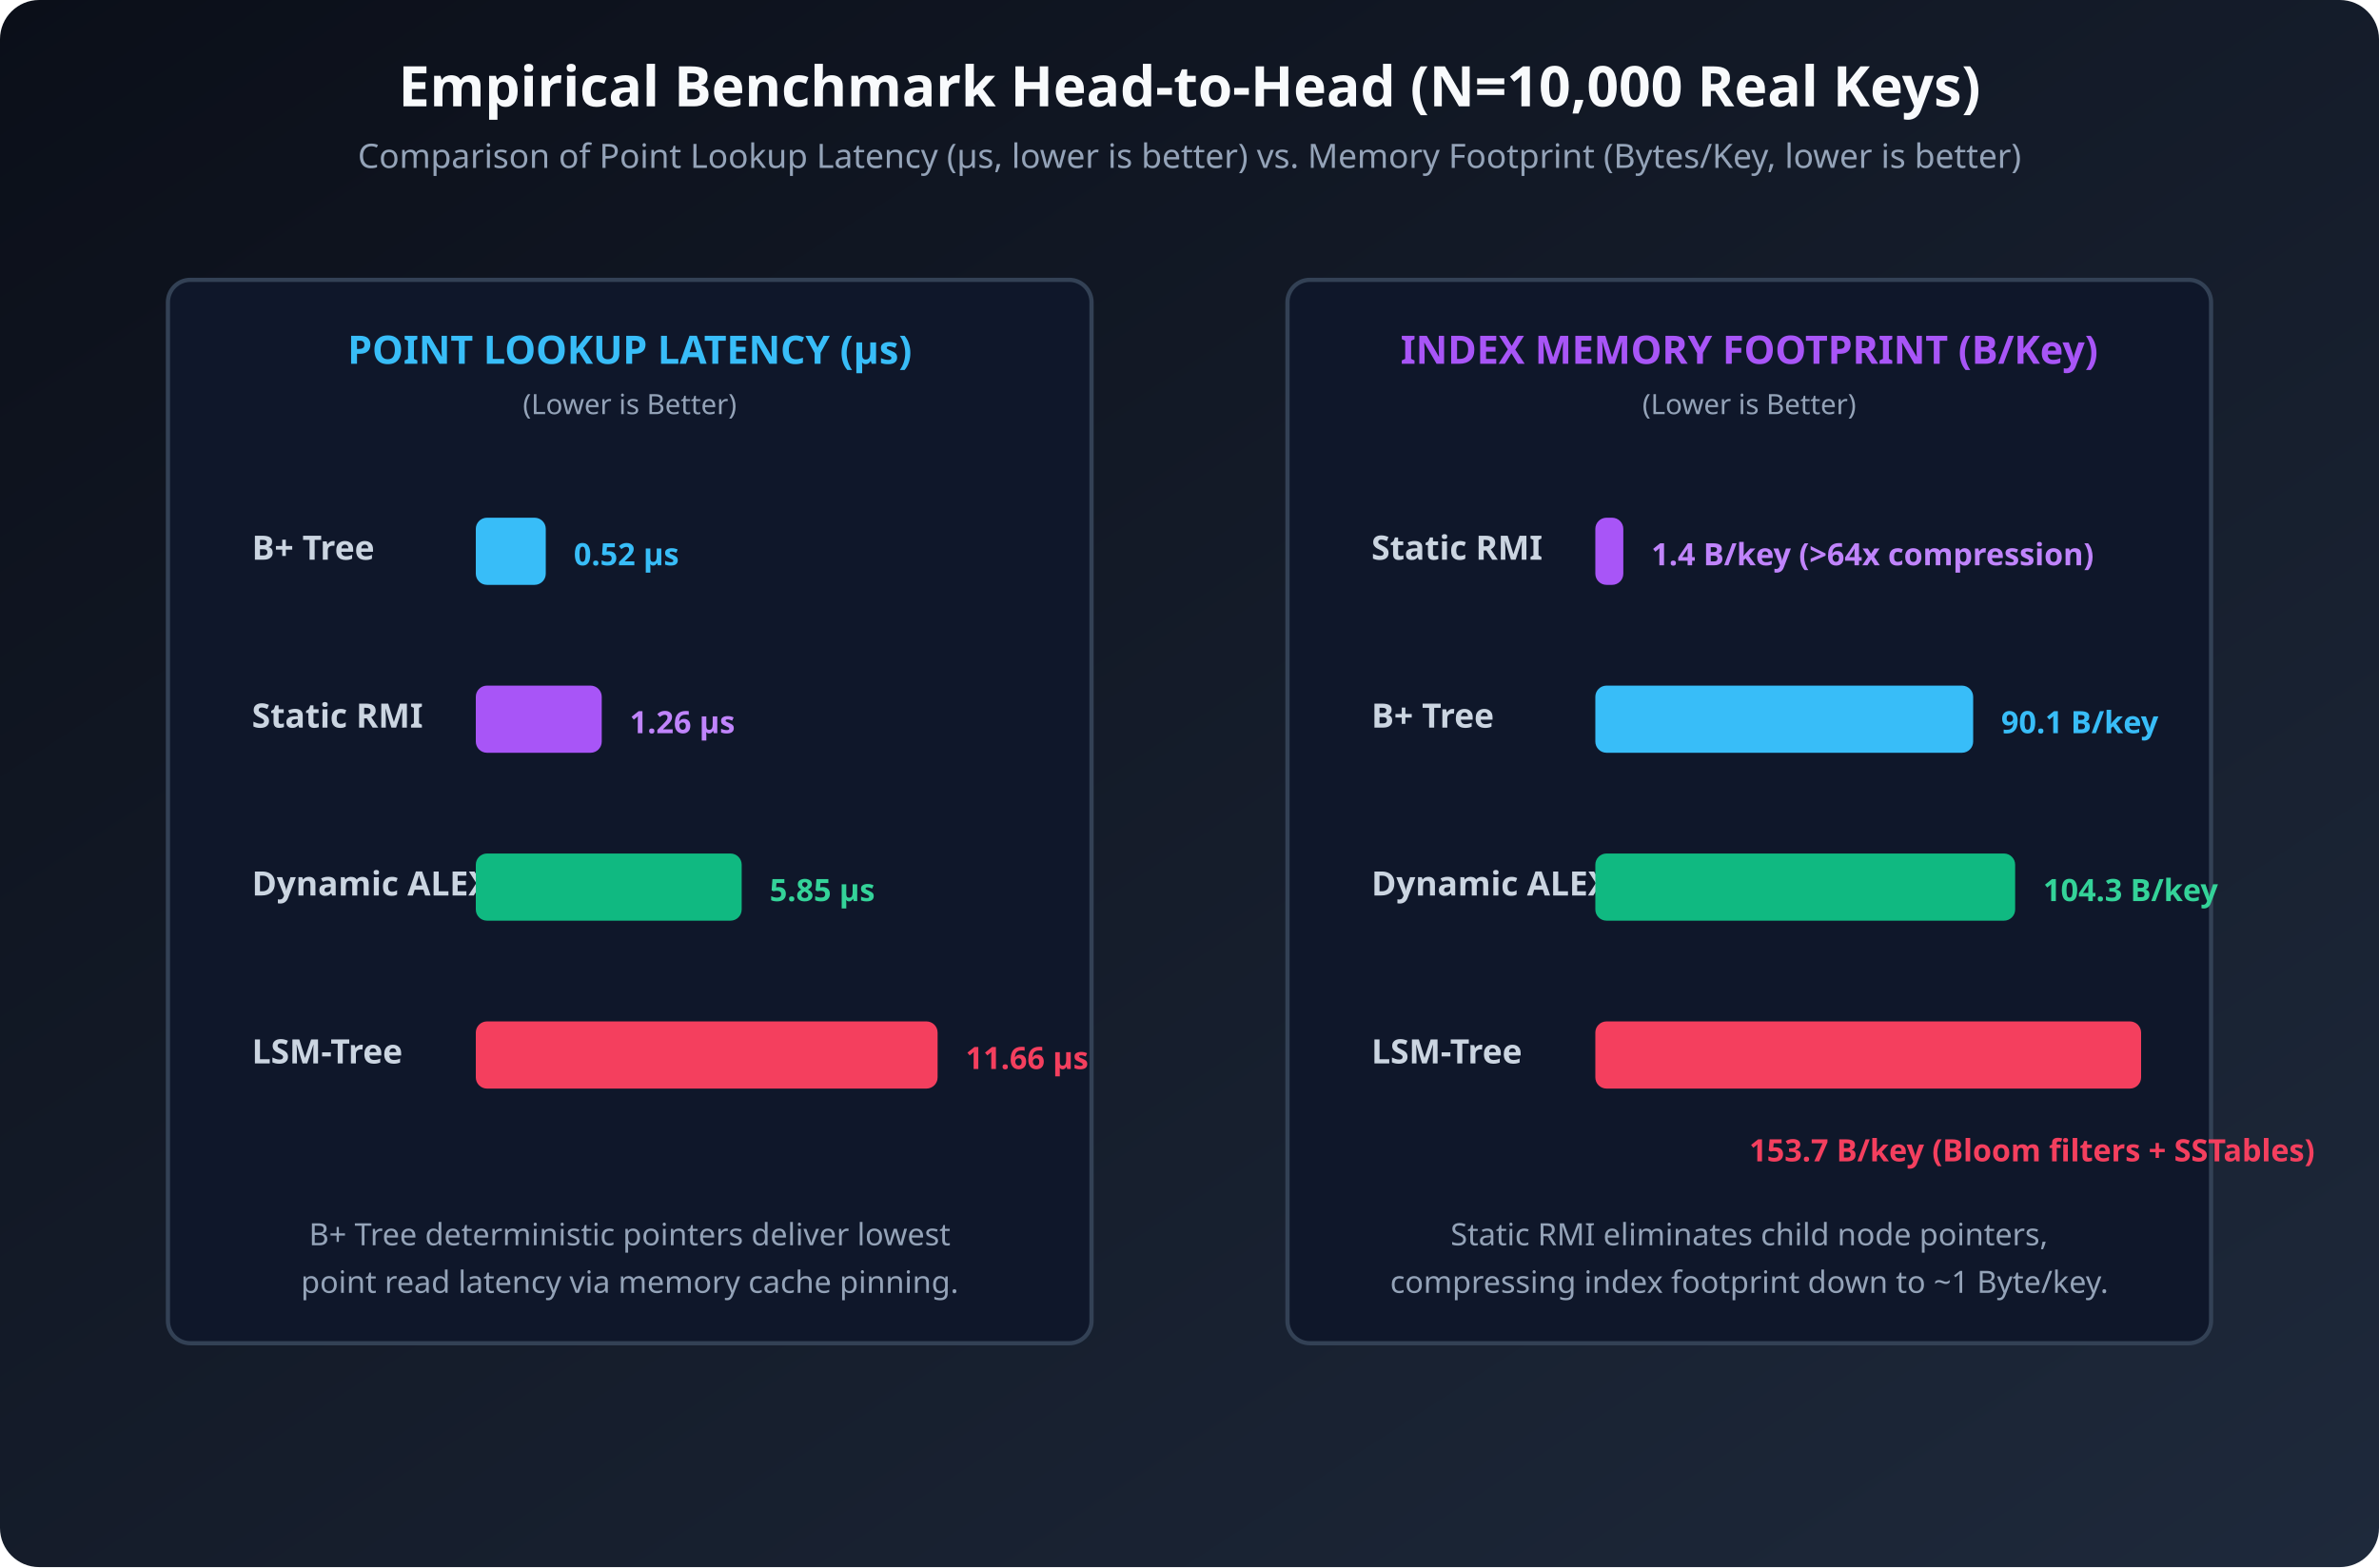
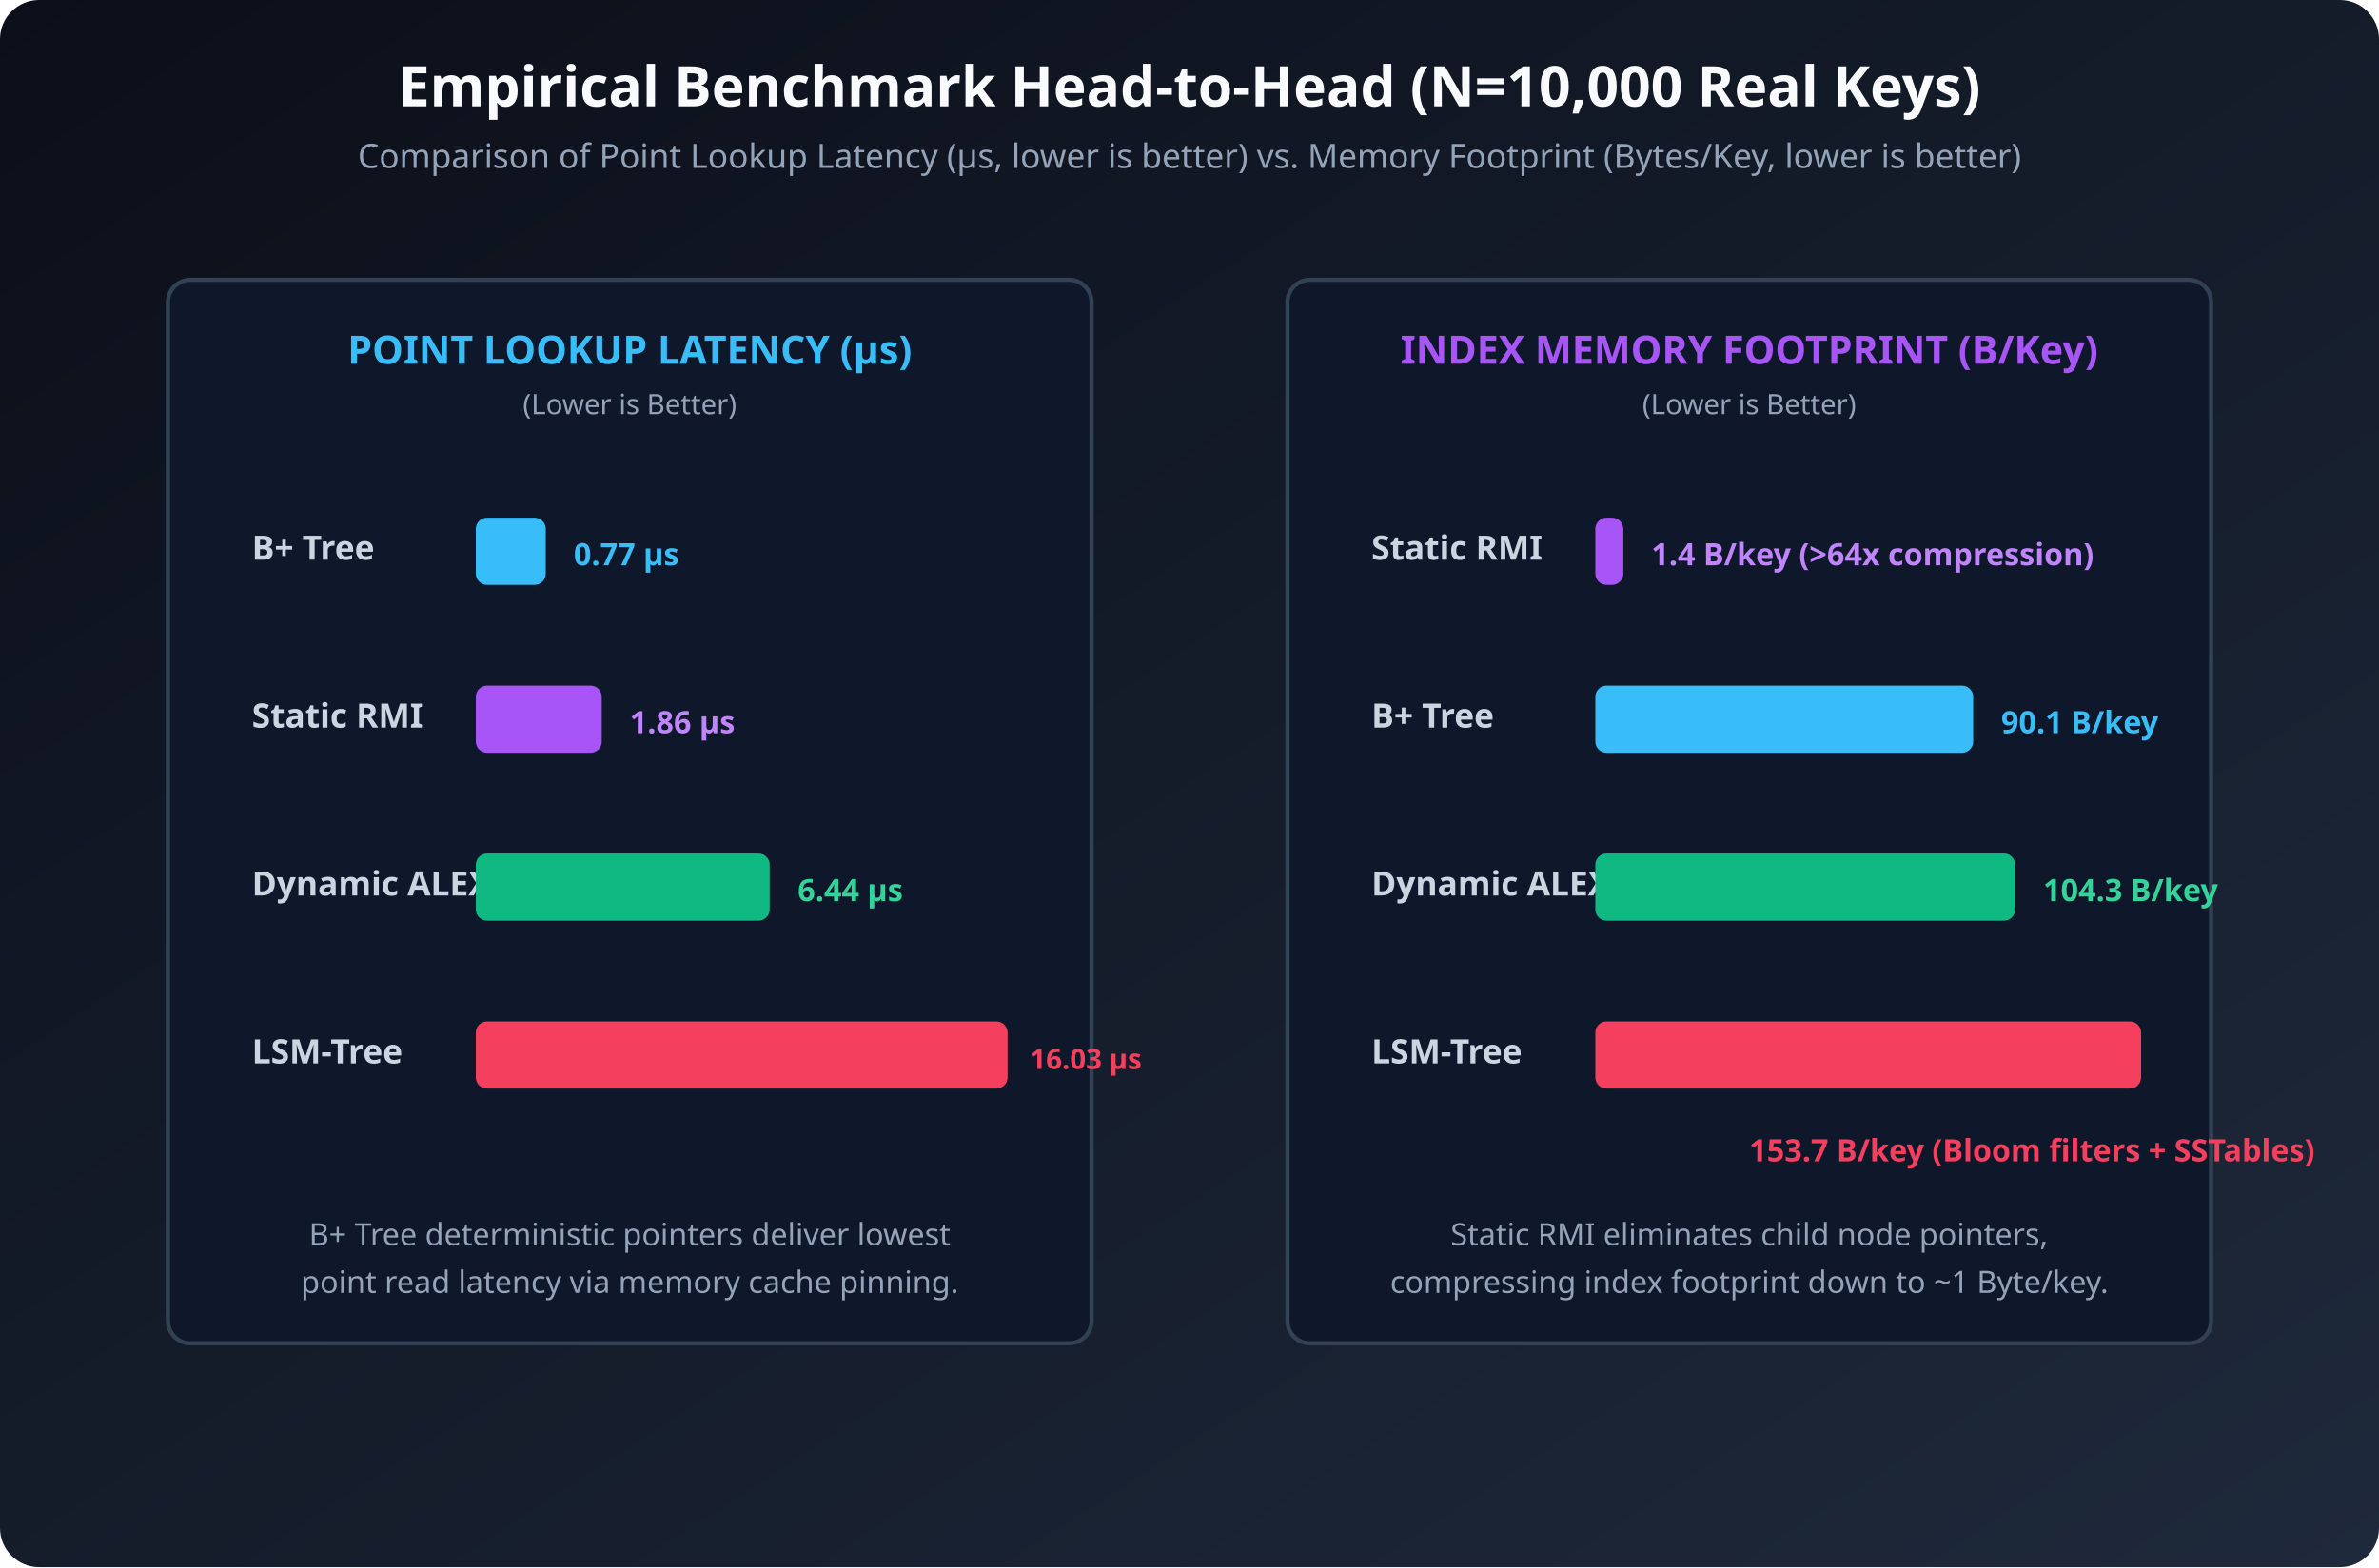
<svg xmlns="http://www.w3.org/2000/svg" viewBox="0 0 850 560" width="100%" height="100%">
  <defs>
    <linearGradient id="bgChart" x1="0%" y1="0%" x2="100%" y2="100%">
      <stop offset="0%" stop-color="#0b0f19" />
      <stop offset="100%" stop-color="#1e293b" />
    </linearGradient>
  </defs>
  <rect width="850" height="560" fill="url(#bgChart)" rx="14" />
  <text x="425" y="38" font-family="sans-serif" font-size="20" font-weight="700" fill="#f8fafc" text-anchor="middle">Empirical Benchmark Head-to-Head (N=10,000 Real Keys)</text>
  <text x="425" y="60" font-family="sans-serif" font-size="12" fill="#94a3b8" text-anchor="middle">Comparison of Point Lookup Latency (µs, lower is better) vs. Memory Footprint (Bytes/Key, lower is better)</text>
  <g transform="translate(60, 100)">
    <rect width="330" height="380" rx="8" fill="#0f172a" stroke="#334155" stroke-width="1.5" />
    <text x="165" y="30" font-family="sans-serif" font-size="14" font-weight="700" fill="#38bdf8" text-anchor="middle">POINT LOOKUP LATENCY (µs)</text>
    <text x="165" y="48" font-family="sans-serif" font-size="10" fill="#94a3b8" text-anchor="middle">(Lower is Better)</text>
    <text x="30" y="100" font-family="sans-serif" font-size="12" font-weight="700" fill="#cbd5e1">B+ Tree</text>
    <rect x="110" y="85" width="25" height="24" rx="4" fill="#38bdf8" />
-     <text x="145" y="102" font-family="sans-serif" font-size="11" font-weight="700" fill="#38bdf8">0.52 µs</text>
+     <text x="145" y="102" font-family="sans-serif" font-size="11" font-weight="700" fill="#38bdf8">0.77 µs</text>
    <text x="30" y="160" font-family="sans-serif" font-size="12" font-weight="700" fill="#cbd5e1">Static RMI</text>
    <rect x="110" y="145" width="45" height="24" rx="4" fill="#a855f7" />
-     <text x="165" y="162" font-family="sans-serif" font-size="11" font-weight="700" fill="#c084fc">1.26 µs</text>
+     <text x="165" y="162" font-family="sans-serif" font-size="11" font-weight="700" fill="#c084fc">1.86 µs</text>
    <text x="30" y="220" font-family="sans-serif" font-size="12" font-weight="700" fill="#cbd5e1">Dynamic ALEX</text>
-     <rect x="110" y="205" width="95" height="24" rx="4" fill="#10b981" />
-     <text x="215" y="222" font-family="sans-serif" font-size="11" font-weight="700" fill="#34d399">5.85 µs</text>
+     <rect x="110" y="205" width="105" height="24" rx="4" fill="#10b981" />
+     <text x="225" y="222" font-family="sans-serif" font-size="11" font-weight="700" fill="#34d399">6.44 µs</text>
    <text x="30" y="280" font-family="sans-serif" font-size="12" font-weight="700" fill="#cbd5e1">LSM-Tree</text>
-     <rect x="110" y="265" width="165" height="24" rx="4" fill="#f43f5e" />
-     <text x="285" y="282" font-family="sans-serif" font-size="11" font-weight="700" fill="#f43f5e">11.66 µs</text>
+     <rect x="110" y="265" width="190" height="24" rx="4" fill="#f43f5e" />
+     <text x="308" y="282" font-family="sans-serif" font-size="10" font-weight="700" fill="#f43f5e">16.03 µs</text>
    <text x="165" y="345" font-family="sans-serif" font-size="11" fill="#94a3b8" text-anchor="middle">B+ Tree deterministic pointers deliver lowest</text>
    <text x="165" y="362" font-family="sans-serif" font-size="11" fill="#94a3b8" text-anchor="middle">point read latency via memory cache pinning.</text>
  </g>
  <g transform="translate(460, 100)">
    <rect width="330" height="380" rx="8" fill="#0f172a" stroke="#334155" stroke-width="1.5" />
    <text x="165" y="30" font-family="sans-serif" font-size="14" font-weight="700" fill="#a855f7" text-anchor="middle">INDEX MEMORY FOOTPRINT (B/Key)</text>
    <text x="165" y="48" font-family="sans-serif" font-size="10" fill="#94a3b8" text-anchor="middle">(Lower is Better)</text>
    <text x="30" y="100" font-family="sans-serif" font-size="12" font-weight="700" fill="#cbd5e1">Static RMI</text>
    <rect x="110" y="85" width="10" height="24" rx="4" fill="#a855f7" />
    <text x="130" y="102" font-family="sans-serif" font-size="11" font-weight="700" fill="#c084fc">1.4 B/key (&gt;64x compression)</text>
    <text x="30" y="160" font-family="sans-serif" font-size="12" font-weight="700" fill="#cbd5e1">B+ Tree</text>
    <rect x="110" y="145" width="135" height="24" rx="4" fill="#38bdf8" />
    <text x="255" y="162" font-family="sans-serif" font-size="11" font-weight="700" fill="#38bdf8">90.1 B/key</text>
    <text x="30" y="220" font-family="sans-serif" font-size="12" font-weight="700" fill="#cbd5e1">Dynamic ALEX</text>
    <rect x="110" y="205" width="150" height="24" rx="4" fill="#10b981" />
    <text x="270" y="222" font-family="sans-serif" font-size="11" font-weight="700" fill="#34d399">104.3 B/key</text>
    <text x="30" y="280" font-family="sans-serif" font-size="12" font-weight="700" fill="#cbd5e1">LSM-Tree</text>
    <rect x="110" y="265" width="195" height="24" rx="4" fill="#f43f5e" />
    <text x="165" y="315" font-family="sans-serif" font-size="11" font-weight="700" fill="#f43f5e">153.7 B/key (Bloom filters + SSTables)</text>
    <text x="165" y="345" font-family="sans-serif" font-size="11" fill="#94a3b8" text-anchor="middle">Static RMI eliminates child node pointers,</text>
    <text x="165" y="362" font-family="sans-serif" font-size="11" fill="#94a3b8" text-anchor="middle">compressing index footprint down to ~1 Byte/key.</text>
  </g>
</svg>
